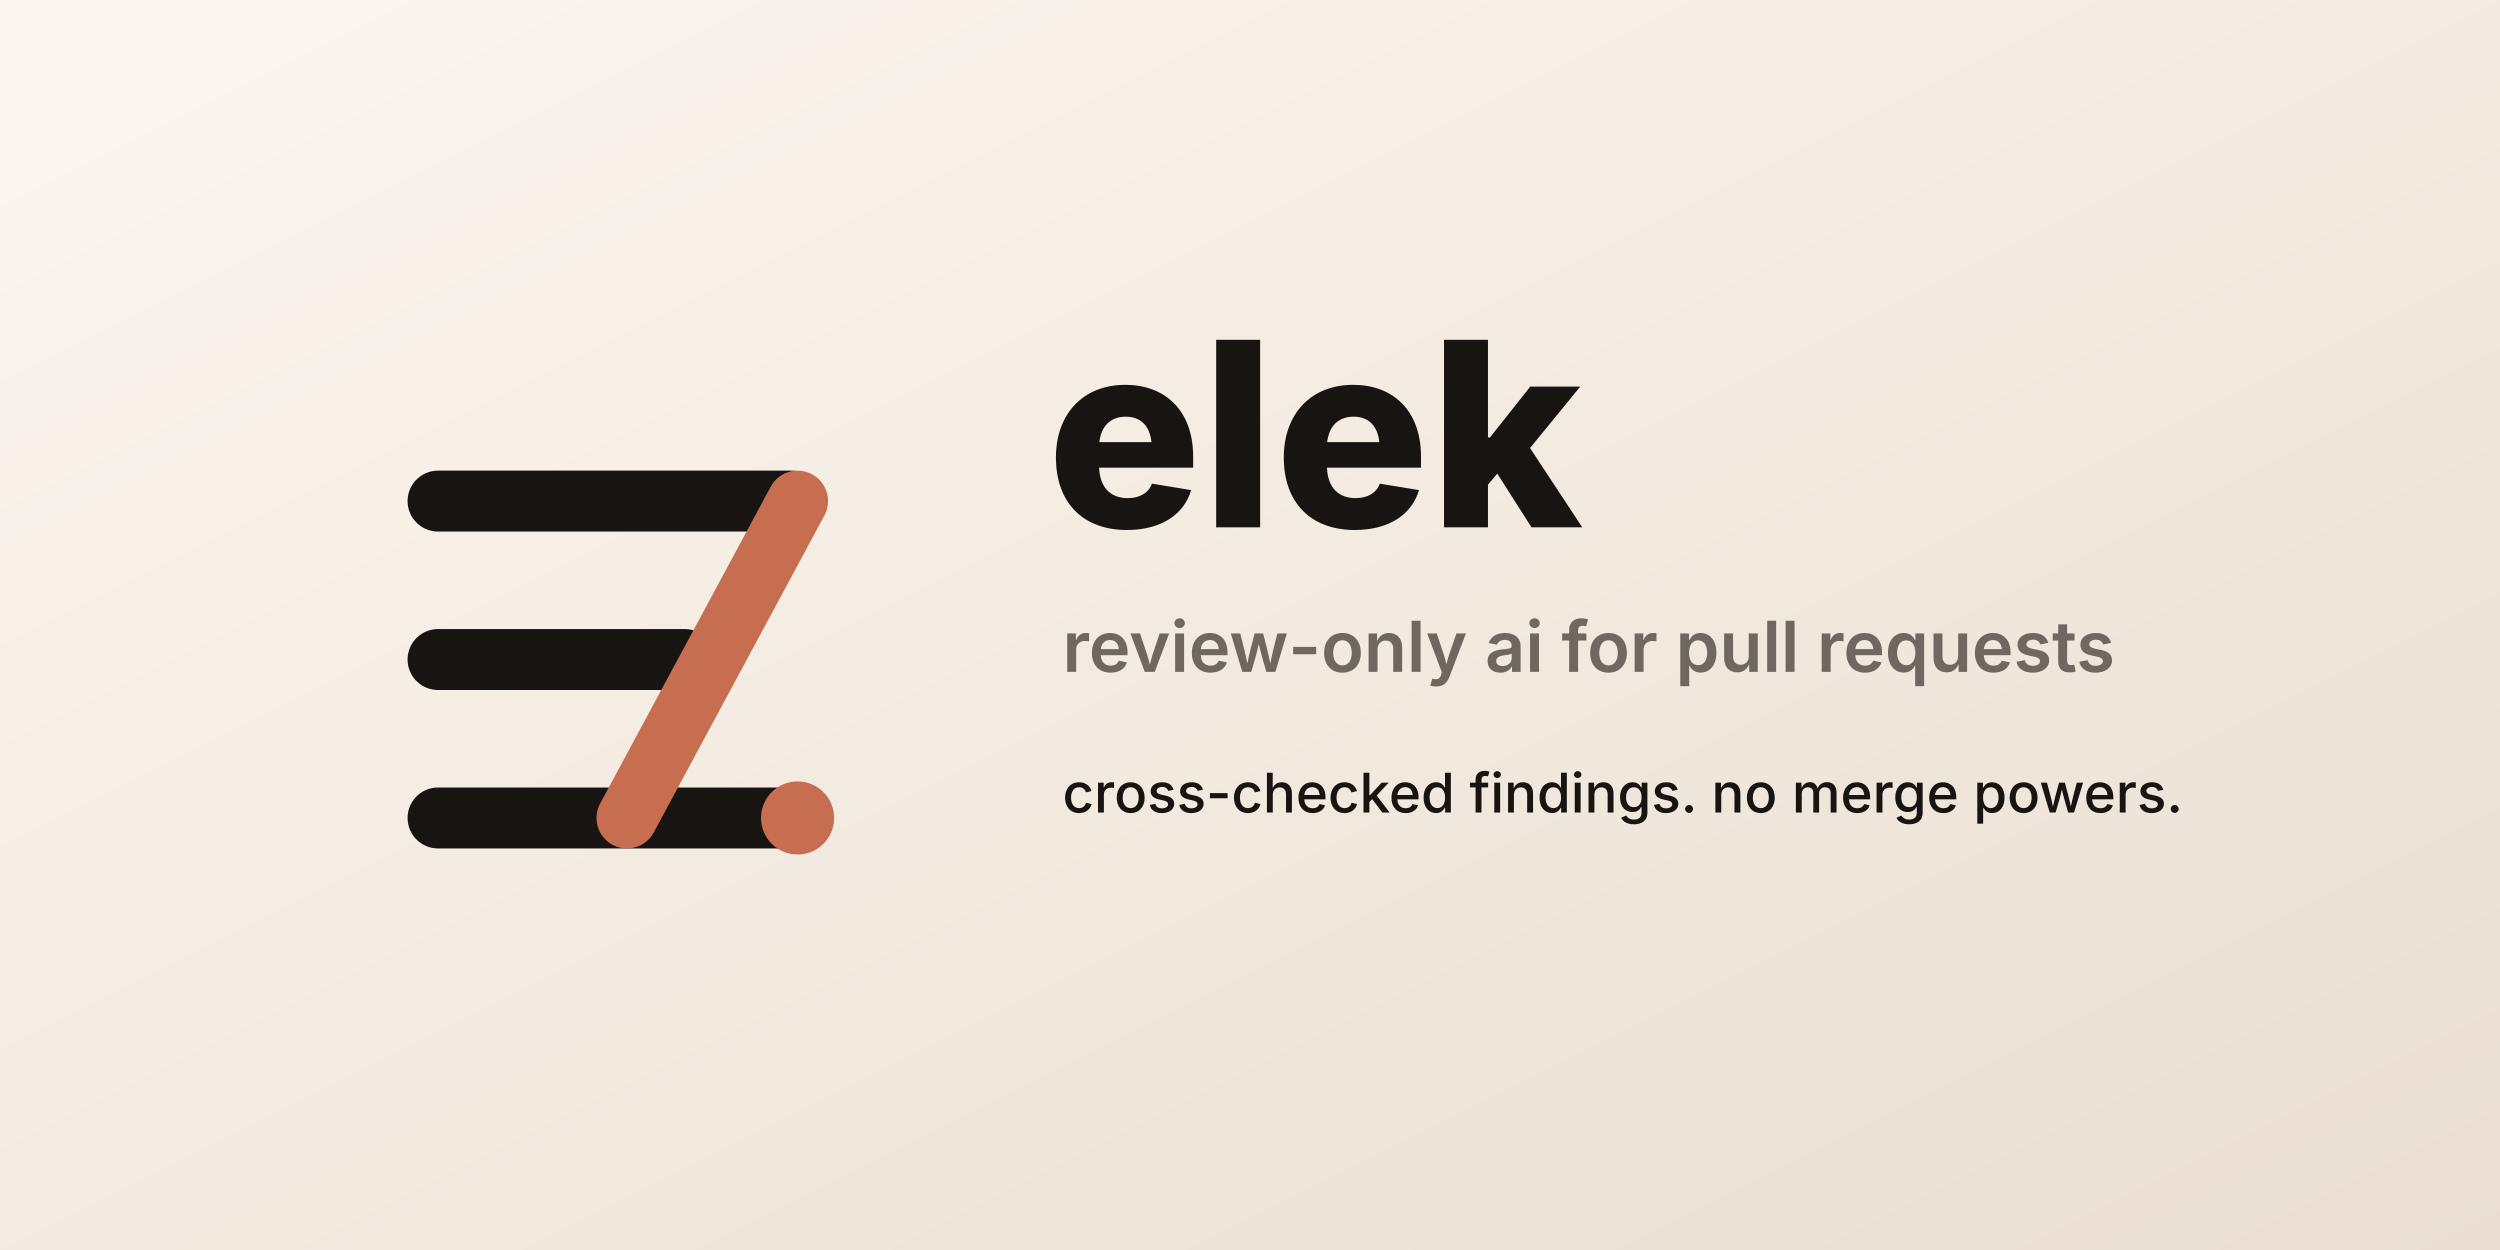
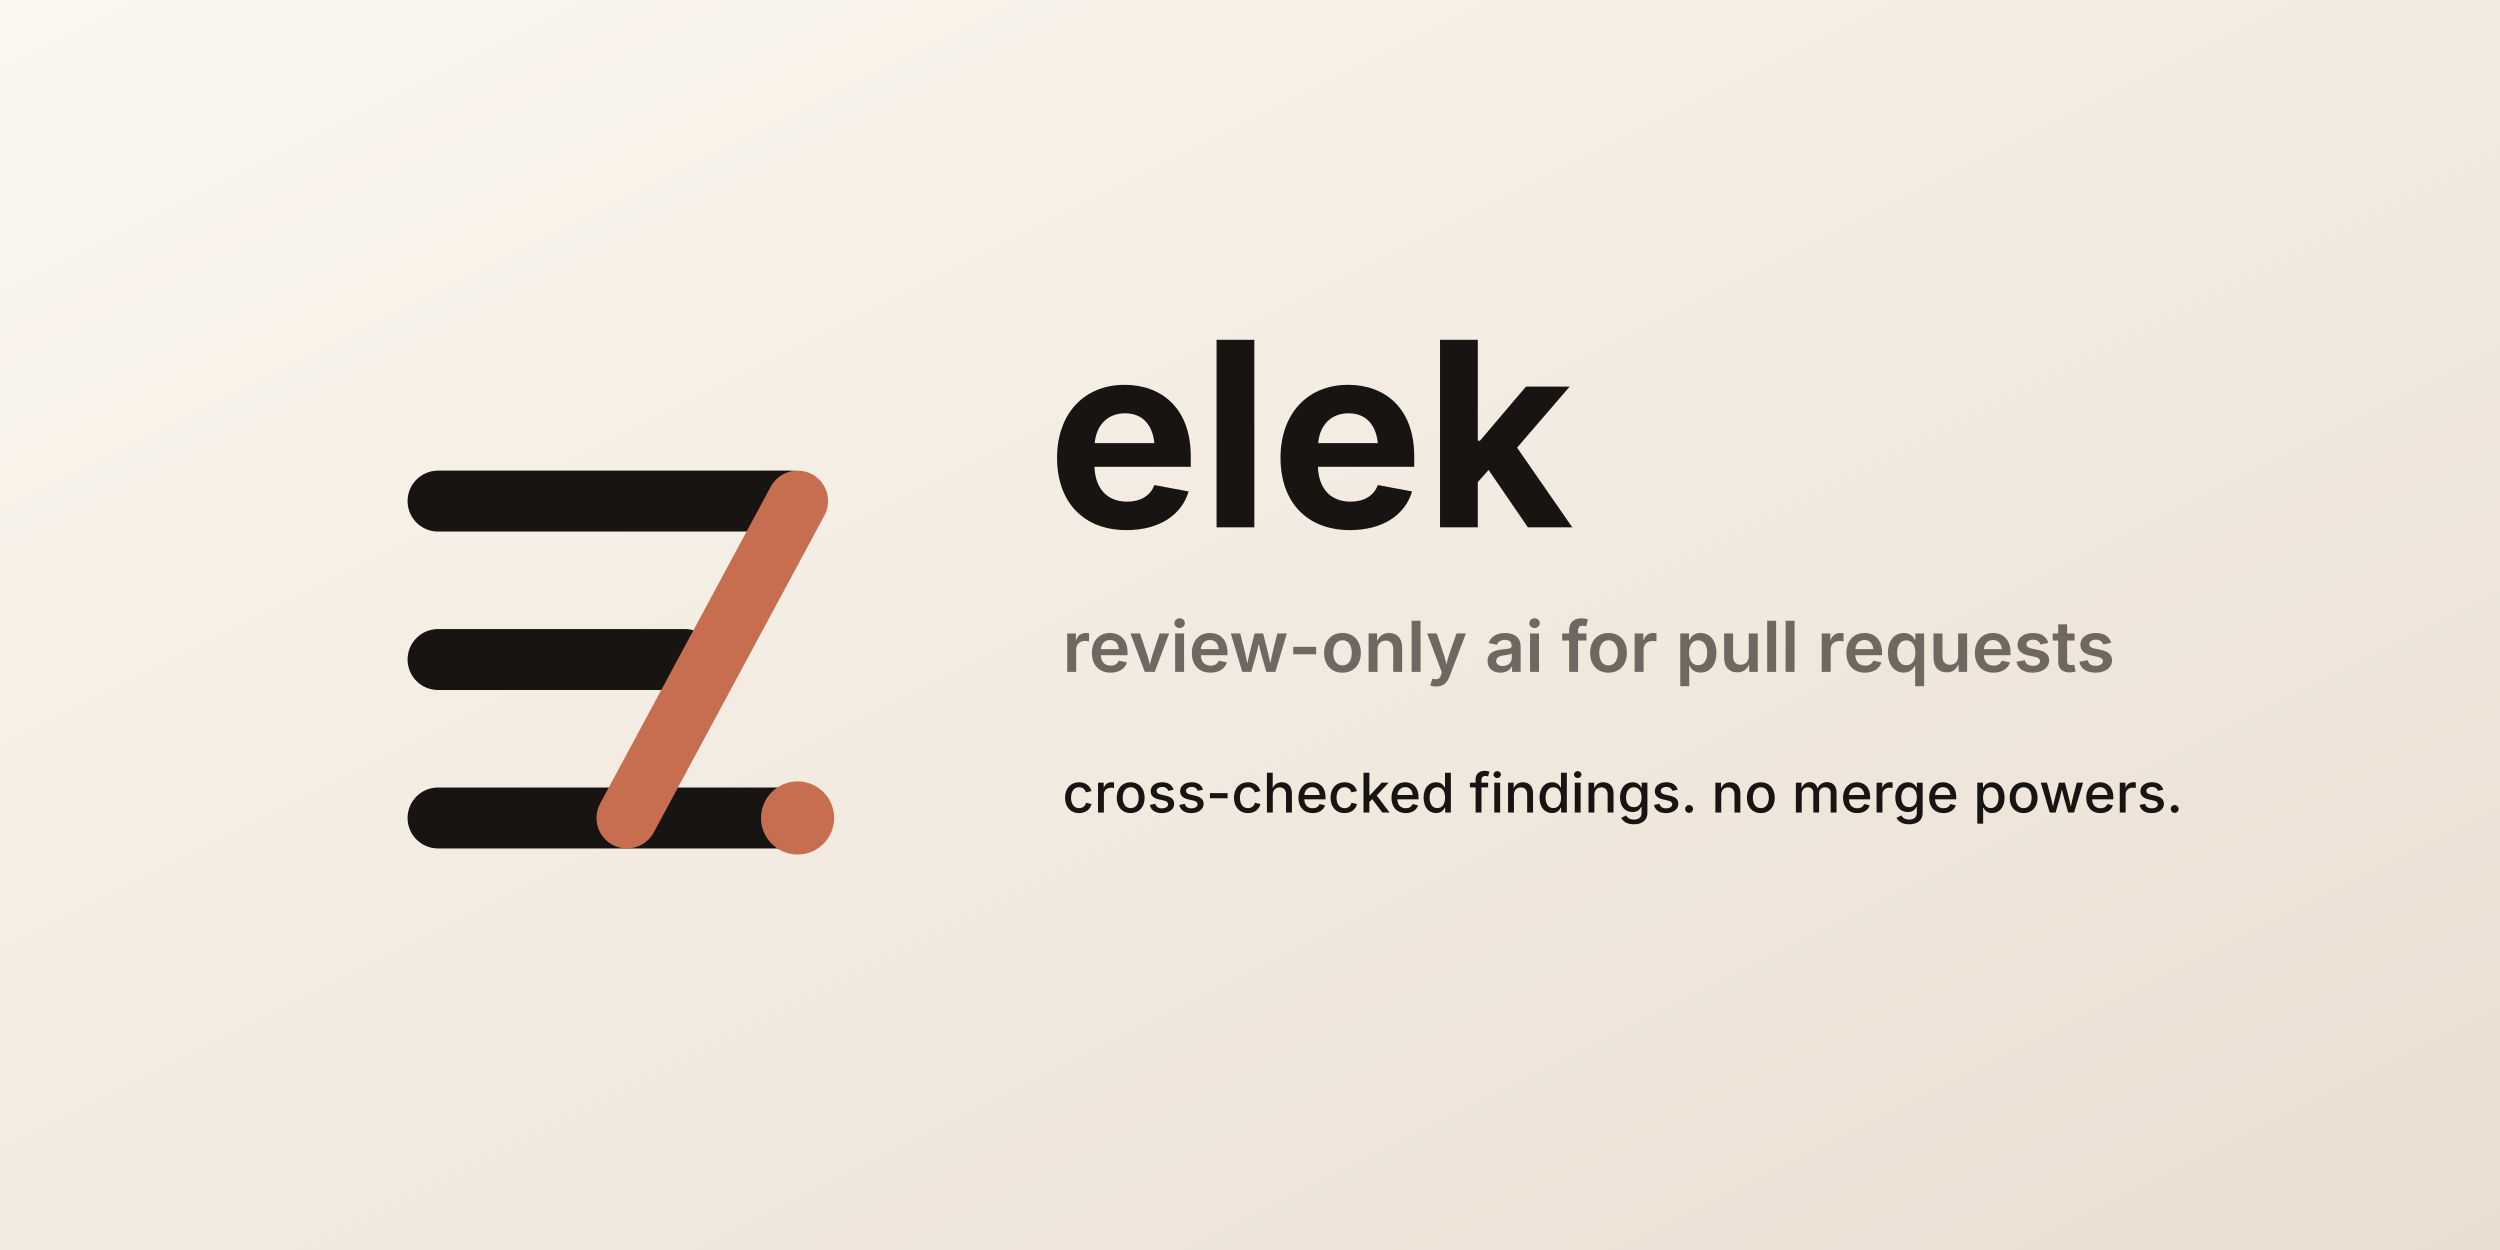
<svg xmlns="http://www.w3.org/2000/svg" viewBox="0 0 1280 640" role="img" aria-labelledby="title desc">
  <defs>
    <linearGradient id="warm" x1="0" y1="0" x2="1" y2="1">
      <stop offset="0" stop-color="#fbf7ef" />
      <stop offset="1" stop-color="#eaded2" />
    </linearGradient>
  </defs>
  <rect width="1280" height="640" fill="url(#warm)" />
  <g transform="translate(126 138) scale(.78)">
    <path d="M126 152h232M126 256h162M126 360h232" fill="none" stroke="#171412" stroke-width="40" stroke-linecap="round" stroke-linejoin="round" />
    <path d="M362 152 250 360" fill="none" stroke="#c76d50" stroke-width="40" stroke-linecap="round" stroke-linejoin="round" />
    <circle cx="362" cy="360" r="24" fill="#c76d50" />
  </g>
-   <text x="536" y="270" fill="#171412" font-family="'Instrument Sans', ui-sans-serif, system-ui, -apple-system, BlinkMacSystemFont, 'Segoe UI', sans-serif" font-size="132" font-weight="760" letter-spacing="0">elek</text>
-   <text x="544" y="344" fill="#6f6760" font-family="'IBM Plex Sans', ui-sans-serif, system-ui, -apple-system, BlinkMacSystemFont, 'Segoe UI', sans-serif" font-size="36" font-weight="560" letter-spacing="0">review-only ai for pull requests</text>
-   <text x="544" y="416" fill="#171412" font-family="'IBM Plex Sans', ui-sans-serif, system-ui, -apple-system, BlinkMacSystemFont, 'Segoe UI', sans-serif" font-size="28" font-weight="520" letter-spacing="0">cross-checked findings. no merge powers.</text>
+   <text x="536" y="270" fill="#171412" font-family="'Instrument Sans', ui-sans-serif, system-ui, -apple-system, BlinkMacSystemFont, 'Segoe UI', sans-serif" font-size="132" font-weight="700" letter-spacing="0">elek</text>
+   <text x="544" y="344" fill="#6f6760" font-family="'IBM Plex Sans', ui-sans-serif, system-ui, -apple-system, BlinkMacSystemFont, 'Segoe UI', sans-serif" font-size="36" font-weight="600" letter-spacing="0">review-only ai for pull requests</text>
+   <text x="544" y="416" fill="#171412" font-family="'IBM Plex Sans', ui-sans-serif, system-ui, -apple-system, BlinkMacSystemFont, 'Segoe UI', sans-serif" font-size="28" font-weight="500" letter-spacing="0">cross-checked findings. no merge powers.</text>
</svg>
